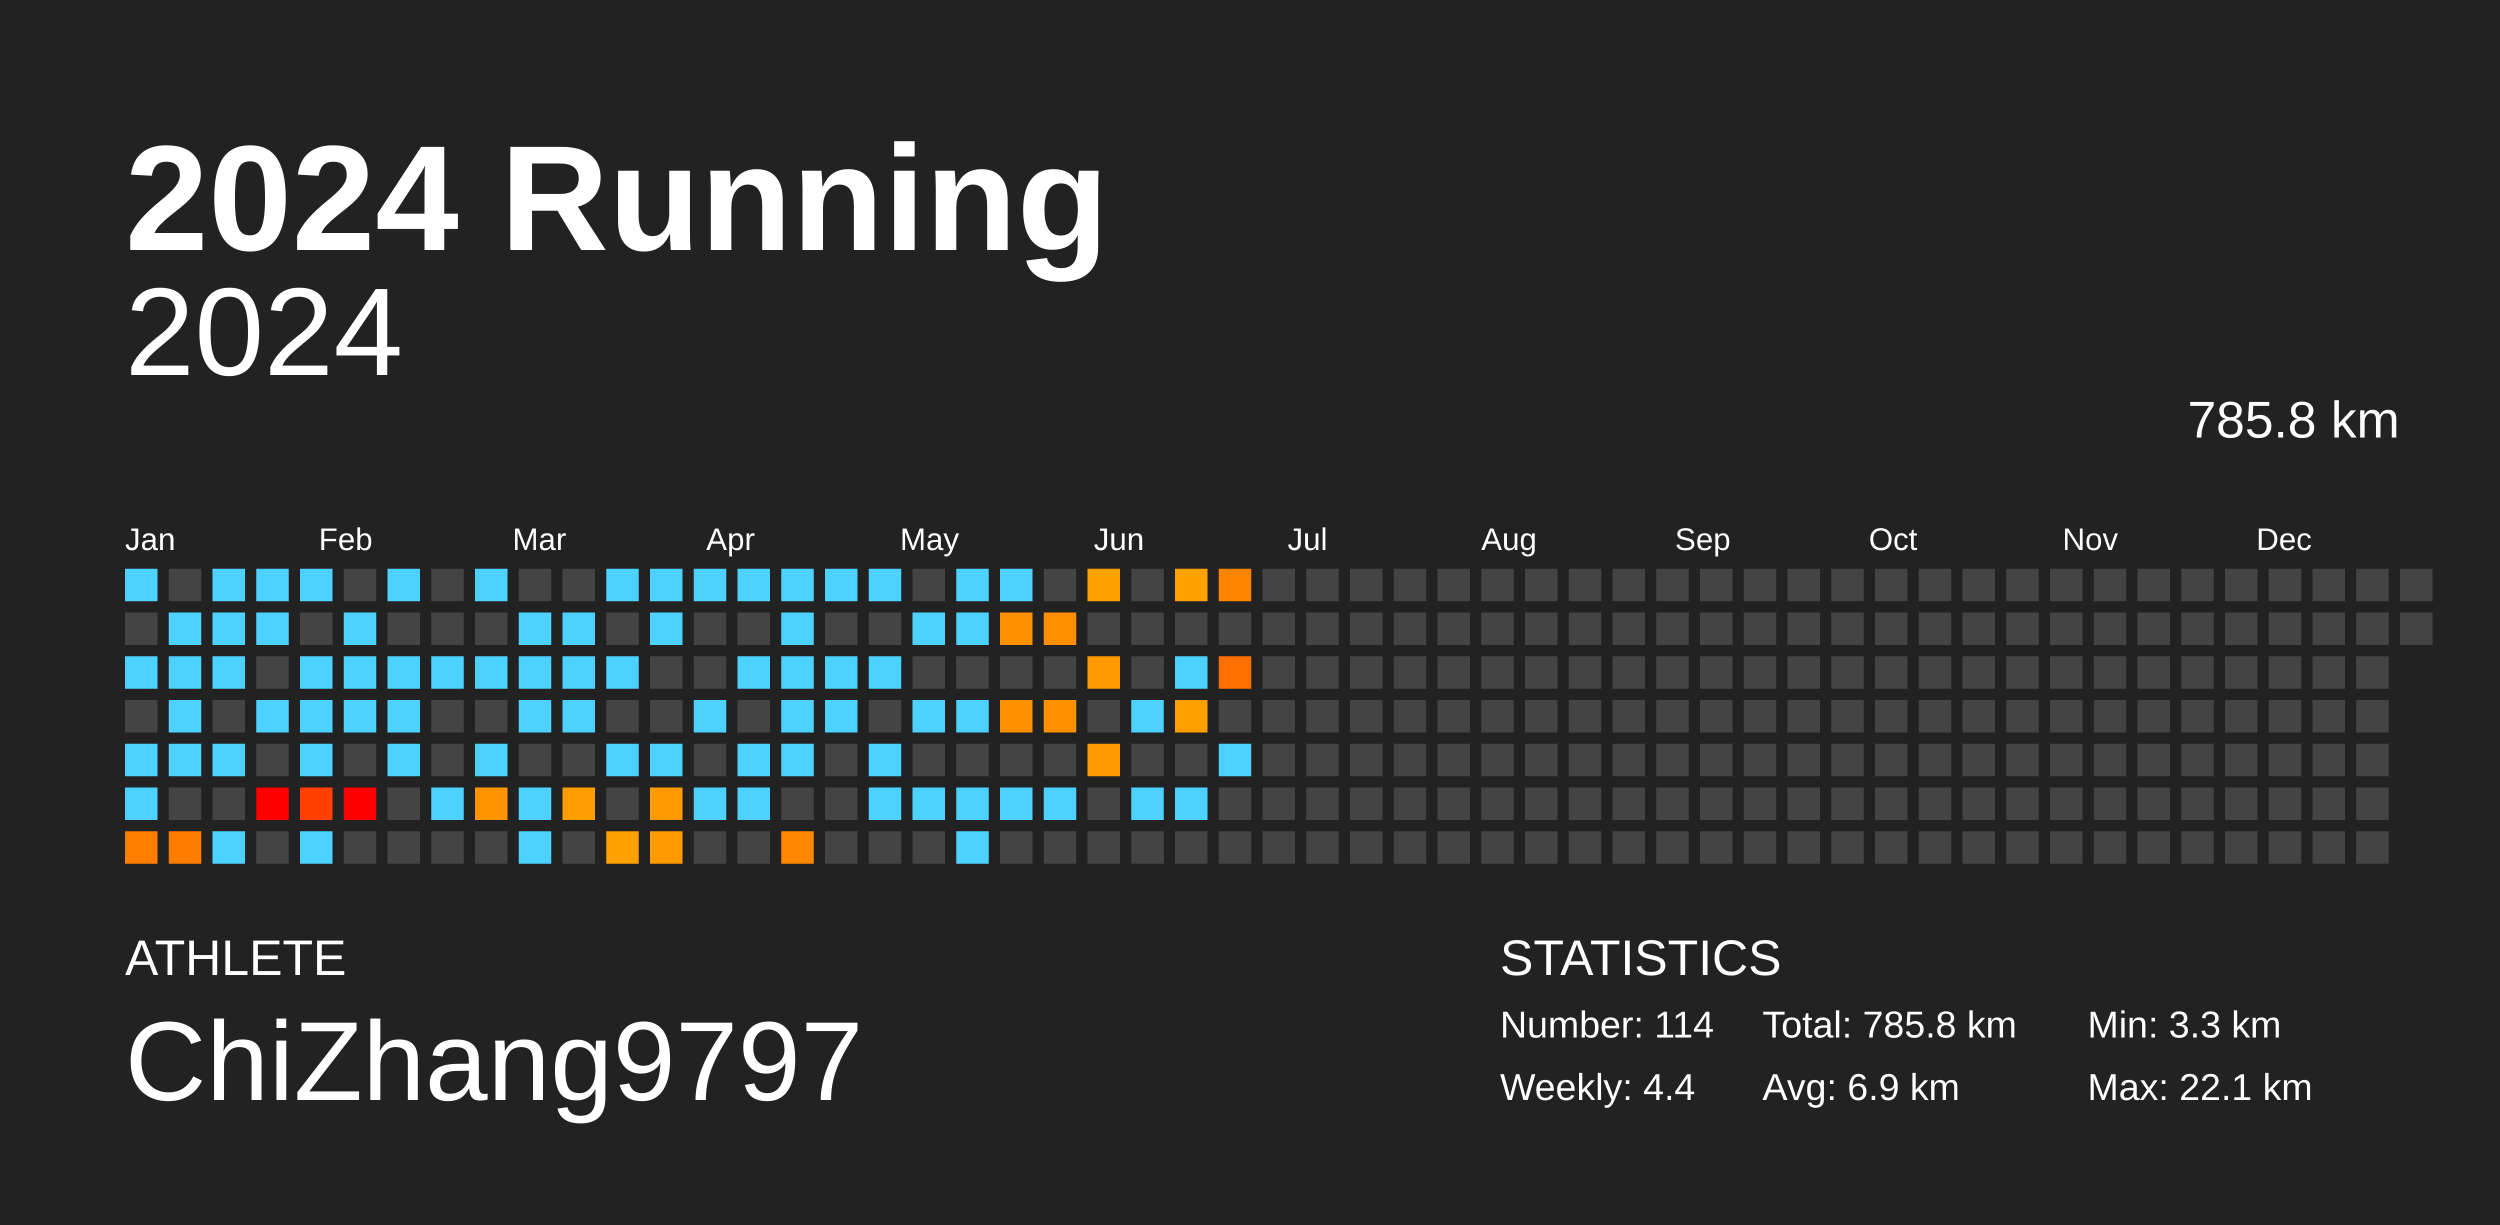
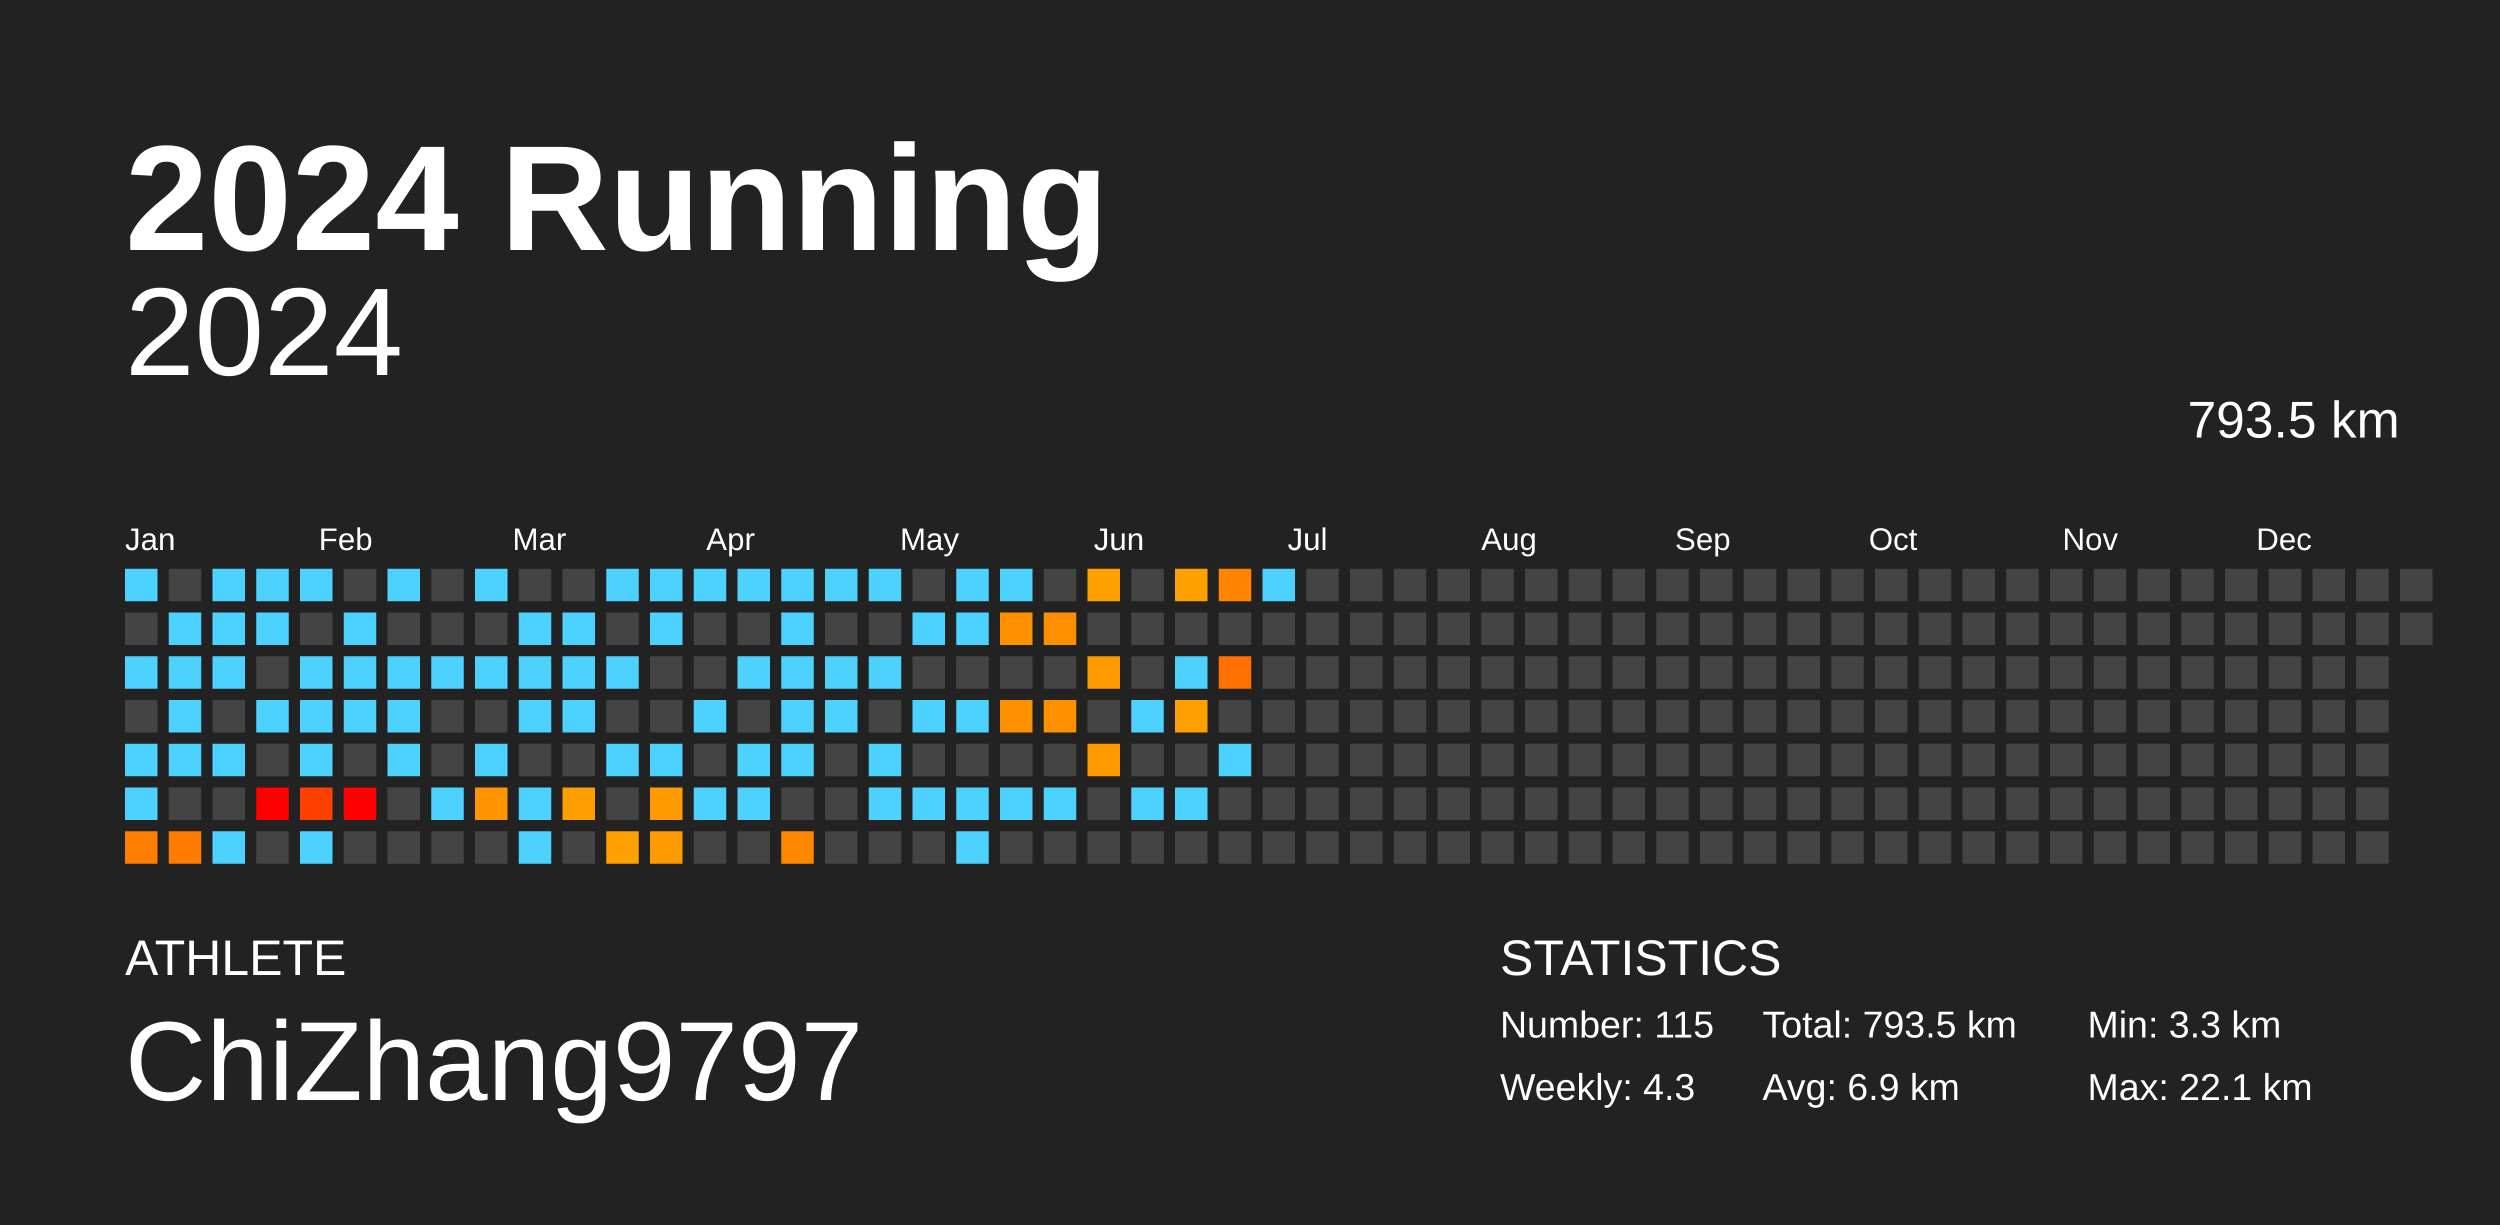
<svg xmlns="http://www.w3.org/2000/svg" baseProfile="full" height="98mm" version="1.1" viewBox="0,0,200,98" width="200mm">
  <defs />
  <rect fill="#222222" height="98" width="200" x="0" y="0" />
  <text fill="#FFFFFF" style="font-size:12px; font-family:Arial; font-weight:bold;" x="10" y="20">2024 Running</text>
  <text fill="#FFFFFF" style="font-size:4px; font-family:Arial" x="10" y="78">ATHLETE</text>
  <text fill="#FFFFFF" style="font-size:9px; font-family:Arial" x="10" y="88">ChiZhang9797</text>
  <text fill="#FFFFFF" style="font-size:4px; font-family:Arial" x="120" y="78">STATISTICS</text>
-   <text fill="#FFFFFF" style="font-size:3px; font-family:Arial" x="120" y="83">Number: 114</text>
-   <text fill="#FFFFFF" style="font-size:3px; font-family:Arial" x="120" y="88">Weekly: 4.4</text>
-   <text fill="#FFFFFF" style="font-size:3px; font-family:Arial" x="141" y="83">Total: 785.8 km</text>
+   <text fill="#FFFFFF" style="font-size:3px; font-family:Arial" x="120" y="83">Number: 115</text>
+   <text fill="#FFFFFF" style="font-size:3px; font-family:Arial" x="120" y="88">Weekly: 4.3</text>
+   <text fill="#FFFFFF" style="font-size:3px; font-family:Arial" x="141" y="83">Total: 793.5 km</text>
  <text fill="#FFFFFF" style="font-size:3px; font-family:Arial" x="141" y="88">Avg: 6.9 km</text>
  <text fill="#FFFFFF" style="font-size:3px; font-family:Arial" x="167" y="83">Min: 3.3 km</text>
  <text fill="#FFFFFF" style="font-size:3px; font-family:Arial" x="167" y="88">Max: 22.1 km</text>
  <text alignment-baseline="hanging" fill="#FFFFFF" style="font-size:10.0px; font-family:Arial;" x="10" y="30">2024</text>
-   <text alignment-baseline="hanging" fill="#FFFFFF" style="font-size:4.125px; font-family:Arial;" x="175" y="35">785.8 km</text>
+   <text alignment-baseline="hanging" fill="#FFFFFF" style="font-size:4.125px; font-family:Arial;" x="175" y="35">793.5 km</text>
  <text fill="#FFFFFF" style="font-size:2.5px; font-family:Arial" x="10.0" y="44">Jan</text>
  <text fill="#FFFFFF" style="font-size:2.5px; font-family:Arial" x="25.5" y="44">Feb</text>
  <text fill="#FFFFFF" style="font-size:2.5px; font-family:Arial" x="41.0" y="44">Mar</text>
  <text fill="#FFFFFF" style="font-size:2.5px; font-family:Arial" x="56.5" y="44">Apr</text>
  <text fill="#FFFFFF" style="font-size:2.5px; font-family:Arial" x="72.0" y="44">May</text>
  <text fill="#FFFFFF" style="font-size:2.5px; font-family:Arial" x="87.5" y="44">Jun</text>
  <text fill="#FFFFFF" style="font-size:2.5px; font-family:Arial" x="103.0" y="44">Jul</text>
  <text fill="#FFFFFF" style="font-size:2.5px; font-family:Arial" x="118.5" y="44">Aug</text>
  <text fill="#FFFFFF" style="font-size:2.5px; font-family:Arial" x="134.0" y="44">Sep</text>
  <text fill="#FFFFFF" style="font-size:2.5px; font-family:Arial" x="149.5" y="44">Oct</text>
  <text fill="#FFFFFF" style="font-size:2.5px; font-family:Arial" x="165.0" y="44">Nov</text>
  <text fill="#FFFFFF" style="font-size:2.5px; font-family:Arial" x="180.5" y="44">Dec</text>
  <rect fill="#4dd2ff" height="2.6" width="2.6" x="10.0" y="45.5" />
  <rect fill="#444444" height="2.6" width="2.6" x="10.0" y="49.0" />
  <rect fill="#4dd2ff" height="2.6" width="2.6" x="10.0" y="52.5" />
  <rect fill="#444444" height="2.6" width="2.6" x="10.0" y="56.0" />
  <rect fill="#4dd2ff" height="2.6" width="2.6" x="10.0" y="59.5" />
  <rect fill="#4dd2ff" height="2.6" width="2.6" x="10.0" y="63.0" />
  <rect fill="#ff7e00" height="2.6" width="2.6" x="10.0" y="66.5" />
  <rect fill="#444444" height="2.6" width="2.6" x="13.5" y="45.5" />
  <rect fill="#4dd2ff" height="2.6" width="2.6" x="13.5" y="49.0" />
  <rect fill="#4dd2ff" height="2.6" width="2.6" x="13.5" y="52.5" />
  <rect fill="#4dd2ff" height="2.6" width="2.6" x="13.5" y="56.0" />
  <rect fill="#4dd2ff" height="2.6" width="2.6" x="13.5" y="59.5" />
  <rect fill="#444444" height="2.6" width="2.6" x="13.5" y="63.0" />
  <rect fill="#ff7c00" height="2.6" width="2.6" x="13.5" y="66.5" />
  <rect fill="#4dd2ff" height="2.6" width="2.6" x="17.0" y="45.5" />
  <rect fill="#4dd2ff" height="2.6" width="2.6" x="17.0" y="49.0" />
  <rect fill="#4dd2ff" height="2.6" width="2.6" x="17.0" y="52.5" />
  <rect fill="#444444" height="2.6" width="2.6" x="17.0" y="56.0" />
  <rect fill="#4dd2ff" height="2.6" width="2.6" x="17.0" y="59.5" />
  <rect fill="#444444" height="2.6" width="2.6" x="17.0" y="63.0" />
  <rect fill="#4dd2ff" height="2.6" width="2.6" x="17.0" y="66.5" />
  <rect fill="#4dd2ff" height="2.6" width="2.6" x="20.5" y="45.5" />
  <rect fill="#4dd2ff" height="2.6" width="2.6" x="20.5" y="49.0" />
  <rect fill="#444444" height="2.6" width="2.6" x="20.5" y="52.5" />
  <rect fill="#4dd2ff" height="2.6" width="2.6" x="20.5" y="56.0" />
  <rect fill="#444444" height="2.6" width="2.6" x="20.5" y="59.5" />
  <rect fill="red" height="2.6" width="2.6" x="20.5" y="63.0" />
  <rect fill="#444444" height="2.6" width="2.6" x="20.5" y="66.5" />
  <rect fill="#4dd2ff" height="2.6" width="2.6" x="24.0" y="45.5" />
  <rect fill="#444444" height="2.6" width="2.6" x="24.0" y="49.0" />
  <rect fill="#4dd2ff" height="2.6" width="2.6" x="24.0" y="52.5" />
  <rect fill="#4dd2ff" height="2.6" width="2.6" x="24.0" y="56.0" />
  <rect fill="#4dd2ff" height="2.6" width="2.6" x="24.0" y="59.5" />
  <rect fill="#ff4000" height="2.6" width="2.6" x="24.0" y="63.0" />
  <rect fill="#4dd2ff" height="2.6" width="2.6" x="24.0" y="66.5" />
  <rect fill="#444444" height="2.6" width="2.6" x="27.5" y="45.5" />
  <rect fill="#4dd2ff" height="2.6" width="2.6" x="27.5" y="49.0" />
  <rect fill="#4dd2ff" height="2.6" width="2.6" x="27.5" y="52.5" />
  <rect fill="#4dd2ff" height="2.6" width="2.6" x="27.5" y="56.0" />
  <rect fill="#444444" height="2.6" width="2.6" x="27.5" y="59.5" />
  <rect fill="red" height="2.6" width="2.6" x="27.5" y="63.0" />
  <rect fill="#444444" height="2.6" width="2.6" x="27.5" y="66.5" />
  <rect fill="#4dd2ff" height="2.6" width="2.6" x="31.0" y="45.5" />
  <rect fill="#444444" height="2.6" width="2.6" x="31.0" y="49.0" />
  <rect fill="#4dd2ff" height="2.6" width="2.6" x="31.0" y="52.5" />
  <rect fill="#4dd2ff" height="2.6" width="2.6" x="31.0" y="56.0" />
  <rect fill="#4dd2ff" height="2.6" width="2.6" x="31.0" y="59.5" />
  <rect fill="#444444" height="2.6" width="2.6" x="31.0" y="63.0" />
  <rect fill="#444444" height="2.6" width="2.6" x="31.0" y="66.5" />
  <rect fill="#444444" height="2.6" width="2.6" x="34.5" y="45.5" />
  <rect fill="#444444" height="2.6" width="2.6" x="34.5" y="49.0" />
  <rect fill="#4dd2ff" height="2.6" width="2.6" x="34.5" y="52.5" />
  <rect fill="#444444" height="2.6" width="2.6" x="34.5" y="56.0" />
  <rect fill="#444444" height="2.6" width="2.6" x="34.5" y="59.5" />
  <rect fill="#4dd2ff" height="2.6" width="2.6" x="34.5" y="63.0" />
  <rect fill="#444444" height="2.6" width="2.6" x="34.5" y="66.5" />
  <rect fill="#4dd2ff" height="2.6" width="2.6" x="38.0" y="45.5" />
  <rect fill="#444444" height="2.6" width="2.6" x="38.0" y="49.0" />
  <rect fill="#4dd2ff" height="2.6" width="2.6" x="38.0" y="52.5" />
  <rect fill="#444444" height="2.6" width="2.6" x="38.0" y="56.0" />
  <rect fill="#4dd2ff" height="2.6" width="2.6" x="38.0" y="59.5" />
  <rect fill="#ff9300" height="2.6" width="2.6" x="38.0" y="63.0" />
  <rect fill="#444444" height="2.6" width="2.6" x="38.0" y="66.5" />
  <rect fill="#444444" height="2.6" width="2.6" x="41.5" y="45.5" />
  <rect fill="#4dd2ff" height="2.6" width="2.6" x="41.5" y="49.0" />
  <rect fill="#4dd2ff" height="2.6" width="2.6" x="41.5" y="52.5" />
  <rect fill="#4dd2ff" height="2.6" width="2.6" x="41.5" y="56.0" />
  <rect fill="#444444" height="2.6" width="2.6" x="41.5" y="59.5" />
  <rect fill="#4dd2ff" height="2.6" width="2.6" x="41.5" y="63.0" />
  <rect fill="#4dd2ff" height="2.6" width="2.6" x="41.5" y="66.5" />
  <rect fill="#444444" height="2.6" width="2.6" x="45.0" y="45.5" />
  <rect fill="#4dd2ff" height="2.6" width="2.6" x="45.0" y="49.0" />
  <rect fill="#4dd2ff" height="2.6" width="2.6" x="45.0" y="52.5" />
  <rect fill="#4dd2ff" height="2.6" width="2.6" x="45.0" y="56.0" />
  <rect fill="#444444" height="2.6" width="2.6" x="45.0" y="59.5" />
  <rect fill="#ff9e00" height="2.6" width="2.6" x="45.0" y="63.0" />
  <rect fill="#444444" height="2.6" width="2.6" x="45.0" y="66.5" />
  <rect fill="#4dd2ff" height="2.6" width="2.6" x="48.5" y="45.5" />
  <rect fill="#444444" height="2.6" width="2.6" x="48.5" y="49.0" />
  <rect fill="#4dd2ff" height="2.6" width="2.6" x="48.5" y="52.5" />
  <rect fill="#444444" height="2.6" width="2.6" x="48.5" y="56.0" />
  <rect fill="#4dd2ff" height="2.6" width="2.6" x="48.5" y="59.5" />
  <rect fill="#444444" height="2.6" width="2.6" x="48.5" y="63.0" />
  <rect fill="#ffa100" height="2.6" width="2.6" x="48.5" y="66.5" />
  <rect fill="#4dd2ff" height="2.6" width="2.6" x="52.0" y="45.5" />
  <rect fill="#4dd2ff" height="2.6" width="2.6" x="52.0" y="49.0" />
  <rect fill="#444444" height="2.6" width="2.6" x="52.0" y="52.5" />
  <rect fill="#444444" height="2.6" width="2.6" x="52.0" y="56.0" />
  <rect fill="#4dd2ff" height="2.6" width="2.6" x="52.0" y="59.5" />
  <rect fill="#ff9b00" height="2.6" width="2.6" x="52.0" y="63.0" />
  <rect fill="#ff9b00" height="2.6" width="2.6" x="52.0" y="66.5" />
  <rect fill="#4dd2ff" height="2.6" width="2.6" x="55.5" y="45.5" />
  <rect fill="#444444" height="2.6" width="2.6" x="55.5" y="49.0" />
  <rect fill="#444444" height="2.6" width="2.6" x="55.5" y="52.5" />
  <rect fill="#4dd2ff" height="2.6" width="2.6" x="55.5" y="56.0" />
  <rect fill="#444444" height="2.6" width="2.6" x="55.5" y="59.5" />
  <rect fill="#4dd2ff" height="2.6" width="2.6" x="55.5" y="63.0" />
  <rect fill="#444444" height="2.6" width="2.6" x="55.5" y="66.5" />
  <rect fill="#4dd2ff" height="2.6" width="2.6" x="59.0" y="45.5" />
  <rect fill="#444444" height="2.6" width="2.6" x="59.0" y="49.0" />
  <rect fill="#4dd2ff" height="2.6" width="2.6" x="59.0" y="52.5" />
  <rect fill="#444444" height="2.6" width="2.6" x="59.0" y="56.0" />
  <rect fill="#4dd2ff" height="2.6" width="2.6" x="59.0" y="59.5" />
  <rect fill="#4dd2ff" height="2.6" width="2.6" x="59.0" y="63.0" />
  <rect fill="#444444" height="2.6" width="2.6" x="59.0" y="66.5" />
  <rect fill="#4dd2ff" height="2.6" width="2.6" x="62.5" y="45.5" />
  <rect fill="#4dd2ff" height="2.6" width="2.6" x="62.5" y="49.0" />
  <rect fill="#4dd2ff" height="2.6" width="2.6" x="62.5" y="52.5" />
  <rect fill="#4dd2ff" height="2.6" width="2.6" x="62.5" y="56.0" />
  <rect fill="#4dd2ff" height="2.6" width="2.6" x="62.5" y="59.5" />
  <rect fill="#444444" height="2.6" width="2.6" x="62.5" y="63.0" />
  <rect fill="#ff8800" height="2.6" width="2.6" x="62.5" y="66.5" />
  <rect fill="#4dd2ff" height="2.6" width="2.6" x="66.0" y="45.5" />
  <rect fill="#444444" height="2.6" width="2.6" x="66.0" y="49.0" />
  <rect fill="#4dd2ff" height="2.6" width="2.6" x="66.0" y="52.5" />
  <rect fill="#4dd2ff" height="2.6" width="2.6" x="66.0" y="56.0" />
  <rect fill="#444444" height="2.6" width="2.6" x="66.0" y="59.5" />
  <rect fill="#444444" height="2.6" width="2.6" x="66.0" y="63.0" />
  <rect fill="#444444" height="2.6" width="2.6" x="66.0" y="66.5" />
  <rect fill="#4dd2ff" height="2.6" width="2.6" x="69.5" y="45.5" />
  <rect fill="#444444" height="2.6" width="2.6" x="69.5" y="49.0" />
  <rect fill="#4dd2ff" height="2.6" width="2.6" x="69.5" y="52.5" />
  <rect fill="#444444" height="2.6" width="2.6" x="69.5" y="56.0" />
  <rect fill="#4dd2ff" height="2.6" width="2.6" x="69.5" y="59.5" />
  <rect fill="#4dd2ff" height="2.6" width="2.6" x="69.5" y="63.0" />
  <rect fill="#444444" height="2.6" width="2.6" x="69.5" y="66.5" />
  <rect fill="#444444" height="2.6" width="2.6" x="73.0" y="45.5" />
  <rect fill="#4dd2ff" height="2.6" width="2.6" x="73.0" y="49.0" />
  <rect fill="#444444" height="2.6" width="2.6" x="73.0" y="52.5" />
  <rect fill="#4dd2ff" height="2.6" width="2.6" x="73.0" y="56.0" />
  <rect fill="#444444" height="2.6" width="2.6" x="73.0" y="59.5" />
  <rect fill="#4dd2ff" height="2.6" width="2.6" x="73.0" y="63.0" />
  <rect fill="#444444" height="2.6" width="2.6" x="73.0" y="66.5" />
  <rect fill="#4dd2ff" height="2.6" width="2.6" x="76.5" y="45.5" />
  <rect fill="#4dd2ff" height="2.6" width="2.6" x="76.5" y="49.0" />
  <rect fill="#444444" height="2.6" width="2.6" x="76.5" y="52.5" />
  <rect fill="#4dd2ff" height="2.6" width="2.6" x="76.5" y="56.0" />
  <rect fill="#444444" height="2.6" width="2.6" x="76.5" y="59.5" />
  <rect fill="#4dd2ff" height="2.6" width="2.6" x="76.5" y="63.0" />
  <rect fill="#4dd2ff" height="2.6" width="2.6" x="76.5" y="66.5" />
  <rect fill="#4dd2ff" height="2.6" width="2.6" x="80.0" y="45.5" />
  <rect fill="#ff9000" height="2.6" width="2.6" x="80.0" y="49.0" />
  <rect fill="#444444" height="2.6" width="2.6" x="80.0" y="52.5" />
  <rect fill="#ff9000" height="2.6" width="2.6" x="80.0" y="56.0" />
  <rect fill="#444444" height="2.6" width="2.6" x="80.0" y="59.5" />
  <rect fill="#4dd2ff" height="2.6" width="2.6" x="80.0" y="63.0" />
  <rect fill="#444444" height="2.6" width="2.6" x="80.0" y="66.5" />
  <rect fill="#444444" height="2.6" width="2.6" x="83.5" y="45.5" />
  <rect fill="#ff8e00" height="2.6" width="2.6" x="83.5" y="49.0" />
  <rect fill="#444444" height="2.6" width="2.6" x="83.5" y="52.5" />
  <rect fill="#ff9100" height="2.6" width="2.6" x="83.5" y="56.0" />
  <rect fill="#444444" height="2.6" width="2.6" x="83.5" y="59.5" />
  <rect fill="#4dd2ff" height="2.6" width="2.6" x="83.5" y="63.0" />
  <rect fill="#444444" height="2.6" width="2.6" x="83.5" y="66.5" />
  <rect fill="#ffa100" height="2.6" width="2.6" x="87.0" y="45.5" />
  <rect fill="#444444" height="2.6" width="2.6" x="87.0" y="49.0" />
  <rect fill="#ff9b00" height="2.6" width="2.6" x="87.0" y="52.5" />
  <rect fill="#444444" height="2.6" width="2.6" x="87.0" y="56.0" />
  <rect fill="#ff9b00" height="2.6" width="2.6" x="87.0" y="59.5" />
  <rect fill="#444444" height="2.6" width="2.6" x="87.0" y="63.0" />
  <rect fill="#444444" height="2.6" width="2.6" x="87.0" y="66.5" />
  <rect fill="#444444" height="2.6" width="2.6" x="90.5" y="45.5" />
  <rect fill="#444444" height="2.6" width="2.6" x="90.5" y="49.0" />
  <rect fill="#444444" height="2.6" width="2.6" x="90.5" y="52.5" />
  <rect fill="#4dd2ff" height="2.6" width="2.6" x="90.5" y="56.0" />
  <rect fill="#444444" height="2.6" width="2.6" x="90.5" y="59.5" />
  <rect fill="#4dd2ff" height="2.6" width="2.6" x="90.5" y="63.0" />
  <rect fill="#444444" height="2.6" width="2.6" x="90.5" y="66.5" />
  <rect fill="#ffa100" height="2.6" width="2.6" x="94.0" y="45.5" />
  <rect fill="#444444" height="2.6" width="2.6" x="94.0" y="49.0" />
  <rect fill="#4dd2ff" height="2.6" width="2.6" x="94.0" y="52.5" />
  <rect fill="#ffa000" height="2.6" width="2.6" x="94.0" y="56.0" />
  <rect fill="#444444" height="2.6" width="2.6" x="94.0" y="59.5" />
  <rect fill="#4dd2ff" height="2.6" width="2.6" x="94.0" y="63.0" />
  <rect fill="#444444" height="2.6" width="2.6" x="94.0" y="66.5" />
  <rect fill="#ff8500" height="2.6" width="2.6" x="97.5" y="45.5" />
  <rect fill="#444444" height="2.6" width="2.6" x="97.5" y="49.0" />
  <rect fill="#ff7000" height="2.6" width="2.6" x="97.5" y="52.5" />
  <rect fill="#444444" height="2.6" width="2.6" x="97.5" y="56.0" />
  <rect fill="#4dd2ff" height="2.6" width="2.6" x="97.5" y="59.5" />
  <rect fill="#444444" height="2.6" width="2.6" x="97.5" y="63.0" />
  <rect fill="#444444" height="2.6" width="2.6" x="97.5" y="66.5" />
-   <rect fill="#444444" height="2.6" width="2.6" x="101.0" y="45.5" />
+   <rect fill="#4dd2ff" height="2.6" width="2.6" x="101.0" y="45.5" />
  <rect fill="#444444" height="2.6" width="2.6" x="101.0" y="49.0" />
  <rect fill="#444444" height="2.6" width="2.6" x="101.0" y="52.5" />
  <rect fill="#444444" height="2.6" width="2.6" x="101.0" y="56.0" />
  <rect fill="#444444" height="2.6" width="2.6" x="101.0" y="59.5" />
  <rect fill="#444444" height="2.6" width="2.6" x="101.0" y="63.0" />
  <rect fill="#444444" height="2.6" width="2.6" x="101.0" y="66.5" />
  <rect fill="#444444" height="2.6" width="2.6" x="104.5" y="45.5" />
  <rect fill="#444444" height="2.6" width="2.6" x="104.5" y="49.0" />
  <rect fill="#444444" height="2.6" width="2.6" x="104.5" y="52.5" />
  <rect fill="#444444" height="2.6" width="2.6" x="104.5" y="56.0" />
  <rect fill="#444444" height="2.6" width="2.6" x="104.5" y="59.5" />
  <rect fill="#444444" height="2.6" width="2.6" x="104.5" y="63.0" />
  <rect fill="#444444" height="2.6" width="2.6" x="104.5" y="66.5" />
  <rect fill="#444444" height="2.6" width="2.6" x="108.0" y="45.5" />
  <rect fill="#444444" height="2.6" width="2.6" x="108.0" y="49.0" />
  <rect fill="#444444" height="2.6" width="2.6" x="108.0" y="52.5" />
  <rect fill="#444444" height="2.6" width="2.6" x="108.0" y="56.0" />
  <rect fill="#444444" height="2.6" width="2.6" x="108.0" y="59.5" />
  <rect fill="#444444" height="2.6" width="2.6" x="108.0" y="63.0" />
  <rect fill="#444444" height="2.6" width="2.6" x="108.0" y="66.5" />
  <rect fill="#444444" height="2.6" width="2.6" x="111.5" y="45.5" />
  <rect fill="#444444" height="2.6" width="2.6" x="111.5" y="49.0" />
  <rect fill="#444444" height="2.6" width="2.6" x="111.5" y="52.5" />
  <rect fill="#444444" height="2.6" width="2.6" x="111.5" y="56.0" />
  <rect fill="#444444" height="2.6" width="2.6" x="111.5" y="59.5" />
  <rect fill="#444444" height="2.6" width="2.6" x="111.5" y="63.0" />
  <rect fill="#444444" height="2.6" width="2.6" x="111.5" y="66.5" />
  <rect fill="#444444" height="2.6" width="2.6" x="115.0" y="45.5" />
  <rect fill="#444444" height="2.6" width="2.6" x="115.0" y="49.0" />
  <rect fill="#444444" height="2.6" width="2.6" x="115.0" y="52.5" />
  <rect fill="#444444" height="2.6" width="2.6" x="115.0" y="56.0" />
  <rect fill="#444444" height="2.6" width="2.6" x="115.0" y="59.5" />
  <rect fill="#444444" height="2.6" width="2.6" x="115.0" y="63.0" />
  <rect fill="#444444" height="2.6" width="2.6" x="115.0" y="66.5" />
  <rect fill="#444444" height="2.6" width="2.6" x="118.5" y="45.5" />
  <rect fill="#444444" height="2.6" width="2.6" x="118.5" y="49.0" />
  <rect fill="#444444" height="2.6" width="2.6" x="118.5" y="52.5" />
  <rect fill="#444444" height="2.6" width="2.6" x="118.5" y="56.0" />
  <rect fill="#444444" height="2.6" width="2.6" x="118.5" y="59.5" />
  <rect fill="#444444" height="2.6" width="2.6" x="118.5" y="63.0" />
  <rect fill="#444444" height="2.6" width="2.6" x="118.5" y="66.5" />
  <rect fill="#444444" height="2.6" width="2.6" x="122.0" y="45.5" />
  <rect fill="#444444" height="2.6" width="2.6" x="122.0" y="49.0" />
  <rect fill="#444444" height="2.6" width="2.6" x="122.0" y="52.5" />
  <rect fill="#444444" height="2.6" width="2.6" x="122.0" y="56.0" />
  <rect fill="#444444" height="2.6" width="2.6" x="122.0" y="59.5" />
  <rect fill="#444444" height="2.6" width="2.6" x="122.0" y="63.0" />
  <rect fill="#444444" height="2.6" width="2.6" x="122.0" y="66.5" />
  <rect fill="#444444" height="2.6" width="2.6" x="125.5" y="45.5" />
  <rect fill="#444444" height="2.6" width="2.6" x="125.5" y="49.0" />
  <rect fill="#444444" height="2.6" width="2.6" x="125.5" y="52.5" />
  <rect fill="#444444" height="2.6" width="2.6" x="125.5" y="56.0" />
  <rect fill="#444444" height="2.6" width="2.6" x="125.5" y="59.5" />
  <rect fill="#444444" height="2.6" width="2.6" x="125.5" y="63.0" />
  <rect fill="#444444" height="2.6" width="2.6" x="125.5" y="66.5" />
  <rect fill="#444444" height="2.6" width="2.6" x="129.0" y="45.5" />
  <rect fill="#444444" height="2.6" width="2.6" x="129.0" y="49.0" />
  <rect fill="#444444" height="2.6" width="2.6" x="129.0" y="52.5" />
  <rect fill="#444444" height="2.6" width="2.6" x="129.0" y="56.0" />
  <rect fill="#444444" height="2.6" width="2.6" x="129.0" y="59.5" />
  <rect fill="#444444" height="2.6" width="2.6" x="129.0" y="63.0" />
  <rect fill="#444444" height="2.6" width="2.6" x="129.0" y="66.5" />
  <rect fill="#444444" height="2.6" width="2.6" x="132.5" y="45.5" />
  <rect fill="#444444" height="2.6" width="2.6" x="132.5" y="49.0" />
  <rect fill="#444444" height="2.6" width="2.6" x="132.5" y="52.5" />
  <rect fill="#444444" height="2.6" width="2.6" x="132.5" y="56.0" />
  <rect fill="#444444" height="2.6" width="2.6" x="132.5" y="59.5" />
  <rect fill="#444444" height="2.6" width="2.6" x="132.5" y="63.0" />
  <rect fill="#444444" height="2.6" width="2.6" x="132.5" y="66.5" />
  <rect fill="#444444" height="2.6" width="2.6" x="136.0" y="45.5" />
  <rect fill="#444444" height="2.6" width="2.6" x="136.0" y="49.0" />
  <rect fill="#444444" height="2.6" width="2.6" x="136.0" y="52.5" />
  <rect fill="#444444" height="2.6" width="2.6" x="136.0" y="56.0" />
  <rect fill="#444444" height="2.6" width="2.6" x="136.0" y="59.5" />
  <rect fill="#444444" height="2.6" width="2.6" x="136.0" y="63.0" />
  <rect fill="#444444" height="2.6" width="2.6" x="136.0" y="66.5" />
  <rect fill="#444444" height="2.6" width="2.6" x="139.5" y="45.5" />
  <rect fill="#444444" height="2.6" width="2.6" x="139.5" y="49.0" />
  <rect fill="#444444" height="2.6" width="2.6" x="139.5" y="52.5" />
  <rect fill="#444444" height="2.6" width="2.6" x="139.5" y="56.0" />
  <rect fill="#444444" height="2.6" width="2.6" x="139.5" y="59.5" />
  <rect fill="#444444" height="2.6" width="2.6" x="139.5" y="63.0" />
  <rect fill="#444444" height="2.6" width="2.6" x="139.5" y="66.5" />
  <rect fill="#444444" height="2.6" width="2.6" x="143.0" y="45.5" />
  <rect fill="#444444" height="2.6" width="2.6" x="143.0" y="49.0" />
  <rect fill="#444444" height="2.6" width="2.6" x="143.0" y="52.5" />
  <rect fill="#444444" height="2.6" width="2.6" x="143.0" y="56.0" />
  <rect fill="#444444" height="2.6" width="2.6" x="143.0" y="59.5" />
  <rect fill="#444444" height="2.6" width="2.6" x="143.0" y="63.0" />
  <rect fill="#444444" height="2.6" width="2.6" x="143.0" y="66.5" />
  <rect fill="#444444" height="2.6" width="2.6" x="146.5" y="45.5" />
  <rect fill="#444444" height="2.6" width="2.6" x="146.5" y="49.0" />
  <rect fill="#444444" height="2.6" width="2.6" x="146.5" y="52.5" />
  <rect fill="#444444" height="2.6" width="2.6" x="146.5" y="56.0" />
  <rect fill="#444444" height="2.6" width="2.6" x="146.5" y="59.5" />
  <rect fill="#444444" height="2.6" width="2.6" x="146.5" y="63.0" />
  <rect fill="#444444" height="2.6" width="2.6" x="146.5" y="66.5" />
  <rect fill="#444444" height="2.6" width="2.6" x="150.0" y="45.5" />
  <rect fill="#444444" height="2.6" width="2.6" x="150.0" y="49.0" />
  <rect fill="#444444" height="2.6" width="2.6" x="150.0" y="52.5" />
  <rect fill="#444444" height="2.6" width="2.6" x="150.0" y="56.0" />
  <rect fill="#444444" height="2.6" width="2.6" x="150.0" y="59.5" />
  <rect fill="#444444" height="2.6" width="2.6" x="150.0" y="63.0" />
  <rect fill="#444444" height="2.6" width="2.6" x="150.0" y="66.5" />
  <rect fill="#444444" height="2.6" width="2.6" x="153.5" y="45.5" />
  <rect fill="#444444" height="2.6" width="2.6" x="153.5" y="49.0" />
  <rect fill="#444444" height="2.6" width="2.6" x="153.5" y="52.5" />
  <rect fill="#444444" height="2.6" width="2.6" x="153.5" y="56.0" />
  <rect fill="#444444" height="2.6" width="2.6" x="153.5" y="59.5" />
  <rect fill="#444444" height="2.6" width="2.6" x="153.5" y="63.0" />
  <rect fill="#444444" height="2.6" width="2.6" x="153.5" y="66.5" />
  <rect fill="#444444" height="2.6" width="2.6" x="157.0" y="45.5" />
  <rect fill="#444444" height="2.6" width="2.6" x="157.0" y="49.0" />
  <rect fill="#444444" height="2.6" width="2.6" x="157.0" y="52.5" />
  <rect fill="#444444" height="2.6" width="2.6" x="157.0" y="56.0" />
  <rect fill="#444444" height="2.6" width="2.6" x="157.0" y="59.5" />
  <rect fill="#444444" height="2.6" width="2.6" x="157.0" y="63.0" />
  <rect fill="#444444" height="2.6" width="2.6" x="157.0" y="66.5" />
  <rect fill="#444444" height="2.6" width="2.6" x="160.5" y="45.5" />
  <rect fill="#444444" height="2.6" width="2.6" x="160.5" y="49.0" />
  <rect fill="#444444" height="2.6" width="2.6" x="160.5" y="52.5" />
  <rect fill="#444444" height="2.6" width="2.6" x="160.5" y="56.0" />
  <rect fill="#444444" height="2.6" width="2.6" x="160.5" y="59.5" />
  <rect fill="#444444" height="2.6" width="2.6" x="160.5" y="63.0" />
  <rect fill="#444444" height="2.6" width="2.6" x="160.5" y="66.5" />
  <rect fill="#444444" height="2.6" width="2.6" x="164.0" y="45.5" />
  <rect fill="#444444" height="2.6" width="2.6" x="164.0" y="49.0" />
  <rect fill="#444444" height="2.6" width="2.6" x="164.0" y="52.5" />
  <rect fill="#444444" height="2.6" width="2.6" x="164.0" y="56.0" />
  <rect fill="#444444" height="2.6" width="2.6" x="164.0" y="59.5" />
  <rect fill="#444444" height="2.6" width="2.6" x="164.0" y="63.0" />
  <rect fill="#444444" height="2.6" width="2.6" x="164.0" y="66.5" />
  <rect fill="#444444" height="2.6" width="2.6" x="167.5" y="45.5" />
  <rect fill="#444444" height="2.6" width="2.6" x="167.5" y="49.0" />
  <rect fill="#444444" height="2.6" width="2.6" x="167.5" y="52.5" />
  <rect fill="#444444" height="2.6" width="2.6" x="167.5" y="56.0" />
  <rect fill="#444444" height="2.6" width="2.6" x="167.5" y="59.5" />
  <rect fill="#444444" height="2.6" width="2.6" x="167.5" y="63.0" />
  <rect fill="#444444" height="2.6" width="2.6" x="167.5" y="66.5" />
  <rect fill="#444444" height="2.6" width="2.6" x="171.0" y="45.5" />
  <rect fill="#444444" height="2.6" width="2.6" x="171.0" y="49.0" />
  <rect fill="#444444" height="2.6" width="2.6" x="171.0" y="52.5" />
  <rect fill="#444444" height="2.6" width="2.6" x="171.0" y="56.0" />
  <rect fill="#444444" height="2.6" width="2.6" x="171.0" y="59.5" />
  <rect fill="#444444" height="2.6" width="2.6" x="171.0" y="63.0" />
  <rect fill="#444444" height="2.6" width="2.6" x="171.0" y="66.5" />
  <rect fill="#444444" height="2.6" width="2.6" x="174.5" y="45.5" />
  <rect fill="#444444" height="2.6" width="2.6" x="174.5" y="49.0" />
  <rect fill="#444444" height="2.6" width="2.6" x="174.5" y="52.5" />
  <rect fill="#444444" height="2.6" width="2.6" x="174.5" y="56.0" />
  <rect fill="#444444" height="2.6" width="2.6" x="174.5" y="59.5" />
  <rect fill="#444444" height="2.6" width="2.6" x="174.5" y="63.0" />
  <rect fill="#444444" height="2.6" width="2.6" x="174.5" y="66.5" />
  <rect fill="#444444" height="2.6" width="2.6" x="178.0" y="45.5" />
  <rect fill="#444444" height="2.6" width="2.6" x="178.0" y="49.0" />
  <rect fill="#444444" height="2.6" width="2.6" x="178.0" y="52.5" />
  <rect fill="#444444" height="2.6" width="2.6" x="178.0" y="56.0" />
  <rect fill="#444444" height="2.6" width="2.6" x="178.0" y="59.5" />
  <rect fill="#444444" height="2.6" width="2.6" x="178.0" y="63.0" />
  <rect fill="#444444" height="2.6" width="2.6" x="178.0" y="66.5" />
  <rect fill="#444444" height="2.6" width="2.6" x="181.5" y="45.5" />
  <rect fill="#444444" height="2.6" width="2.6" x="181.5" y="49.0" />
  <rect fill="#444444" height="2.6" width="2.6" x="181.5" y="52.5" />
  <rect fill="#444444" height="2.6" width="2.6" x="181.5" y="56.0" />
  <rect fill="#444444" height="2.6" width="2.6" x="181.5" y="59.5" />
  <rect fill="#444444" height="2.6" width="2.6" x="181.5" y="63.0" />
  <rect fill="#444444" height="2.6" width="2.6" x="181.5" y="66.5" />
  <rect fill="#444444" height="2.6" width="2.6" x="185.0" y="45.5" />
  <rect fill="#444444" height="2.6" width="2.6" x="185.0" y="49.0" />
  <rect fill="#444444" height="2.6" width="2.6" x="185.0" y="52.5" />
  <rect fill="#444444" height="2.6" width="2.6" x="185.0" y="56.0" />
  <rect fill="#444444" height="2.6" width="2.6" x="185.0" y="59.5" />
  <rect fill="#444444" height="2.6" width="2.6" x="185.0" y="63.0" />
  <rect fill="#444444" height="2.6" width="2.6" x="185.0" y="66.5" />
  <rect fill="#444444" height="2.6" width="2.6" x="188.5" y="45.5" />
  <rect fill="#444444" height="2.6" width="2.6" x="188.5" y="49.0" />
  <rect fill="#444444" height="2.6" width="2.6" x="188.5" y="52.5" />
  <rect fill="#444444" height="2.6" width="2.6" x="188.5" y="56.0" />
  <rect fill="#444444" height="2.6" width="2.6" x="188.5" y="59.5" />
  <rect fill="#444444" height="2.6" width="2.6" x="188.5" y="63.0" />
  <rect fill="#444444" height="2.6" width="2.6" x="188.5" y="66.5" />
  <rect fill="#444444" height="2.6" width="2.6" x="192.0" y="45.5" />
  <rect fill="#444444" height="2.6" width="2.6" x="192.0" y="49.0" />
</svg>
